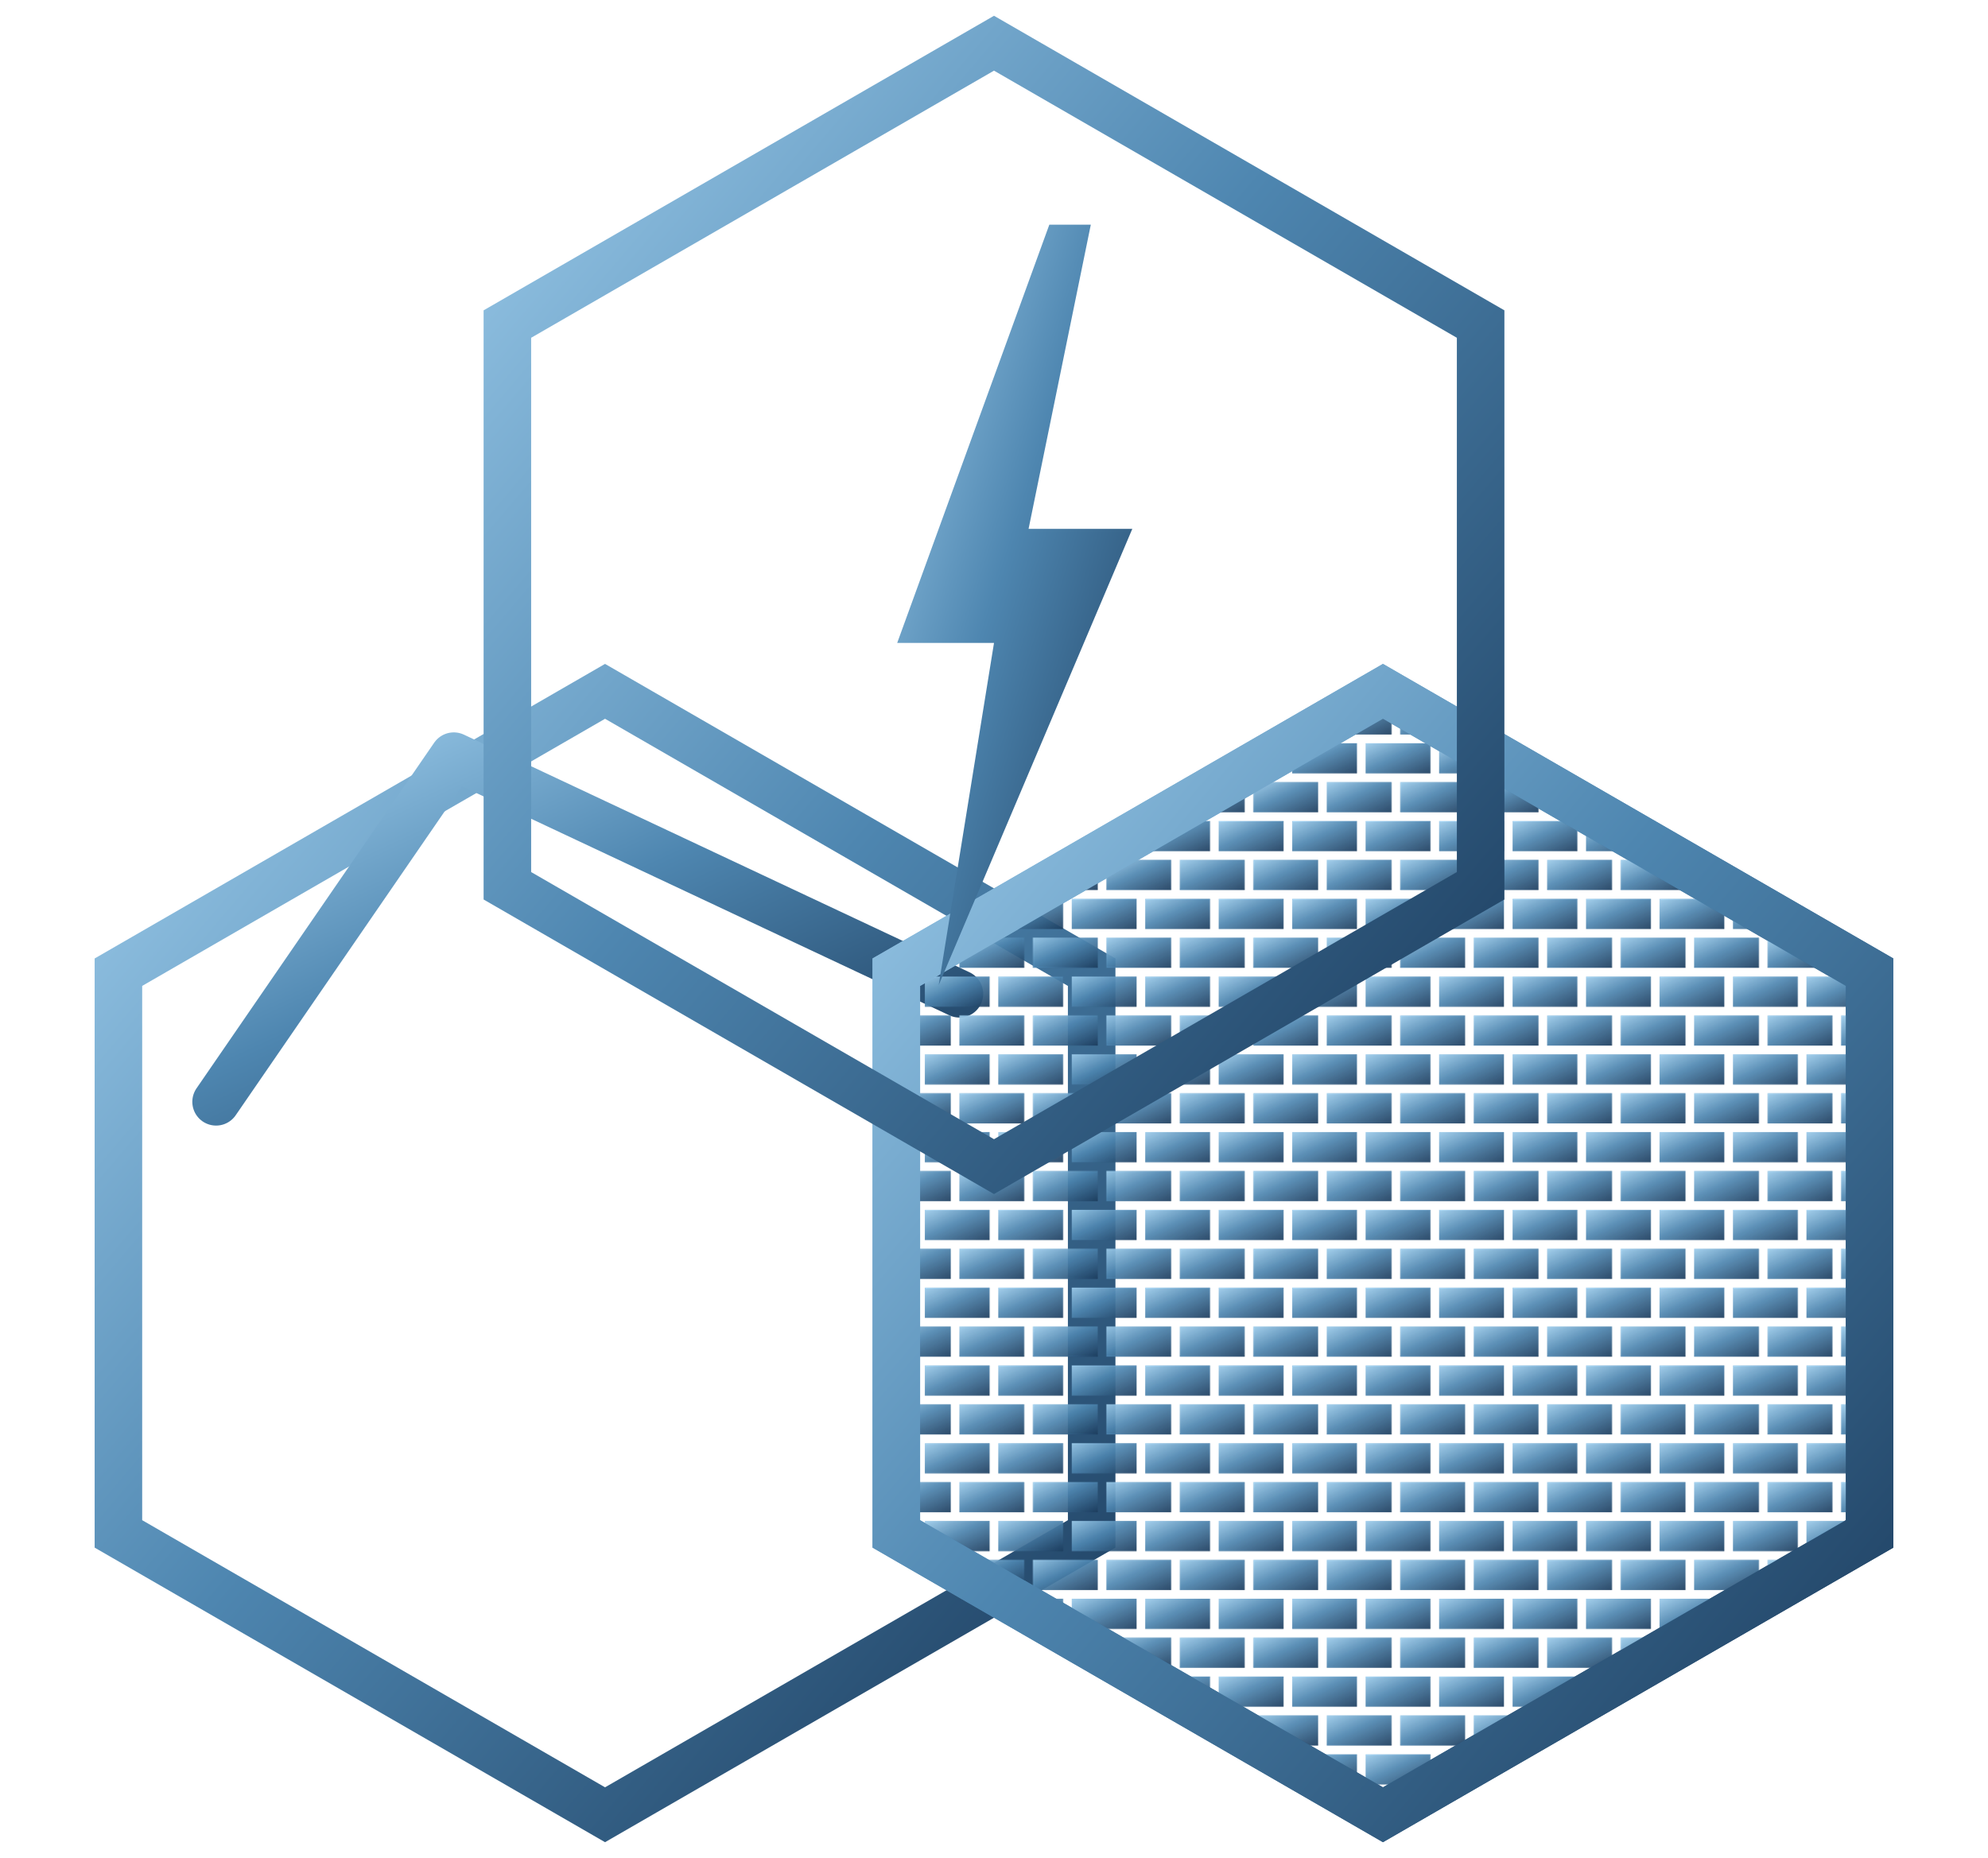
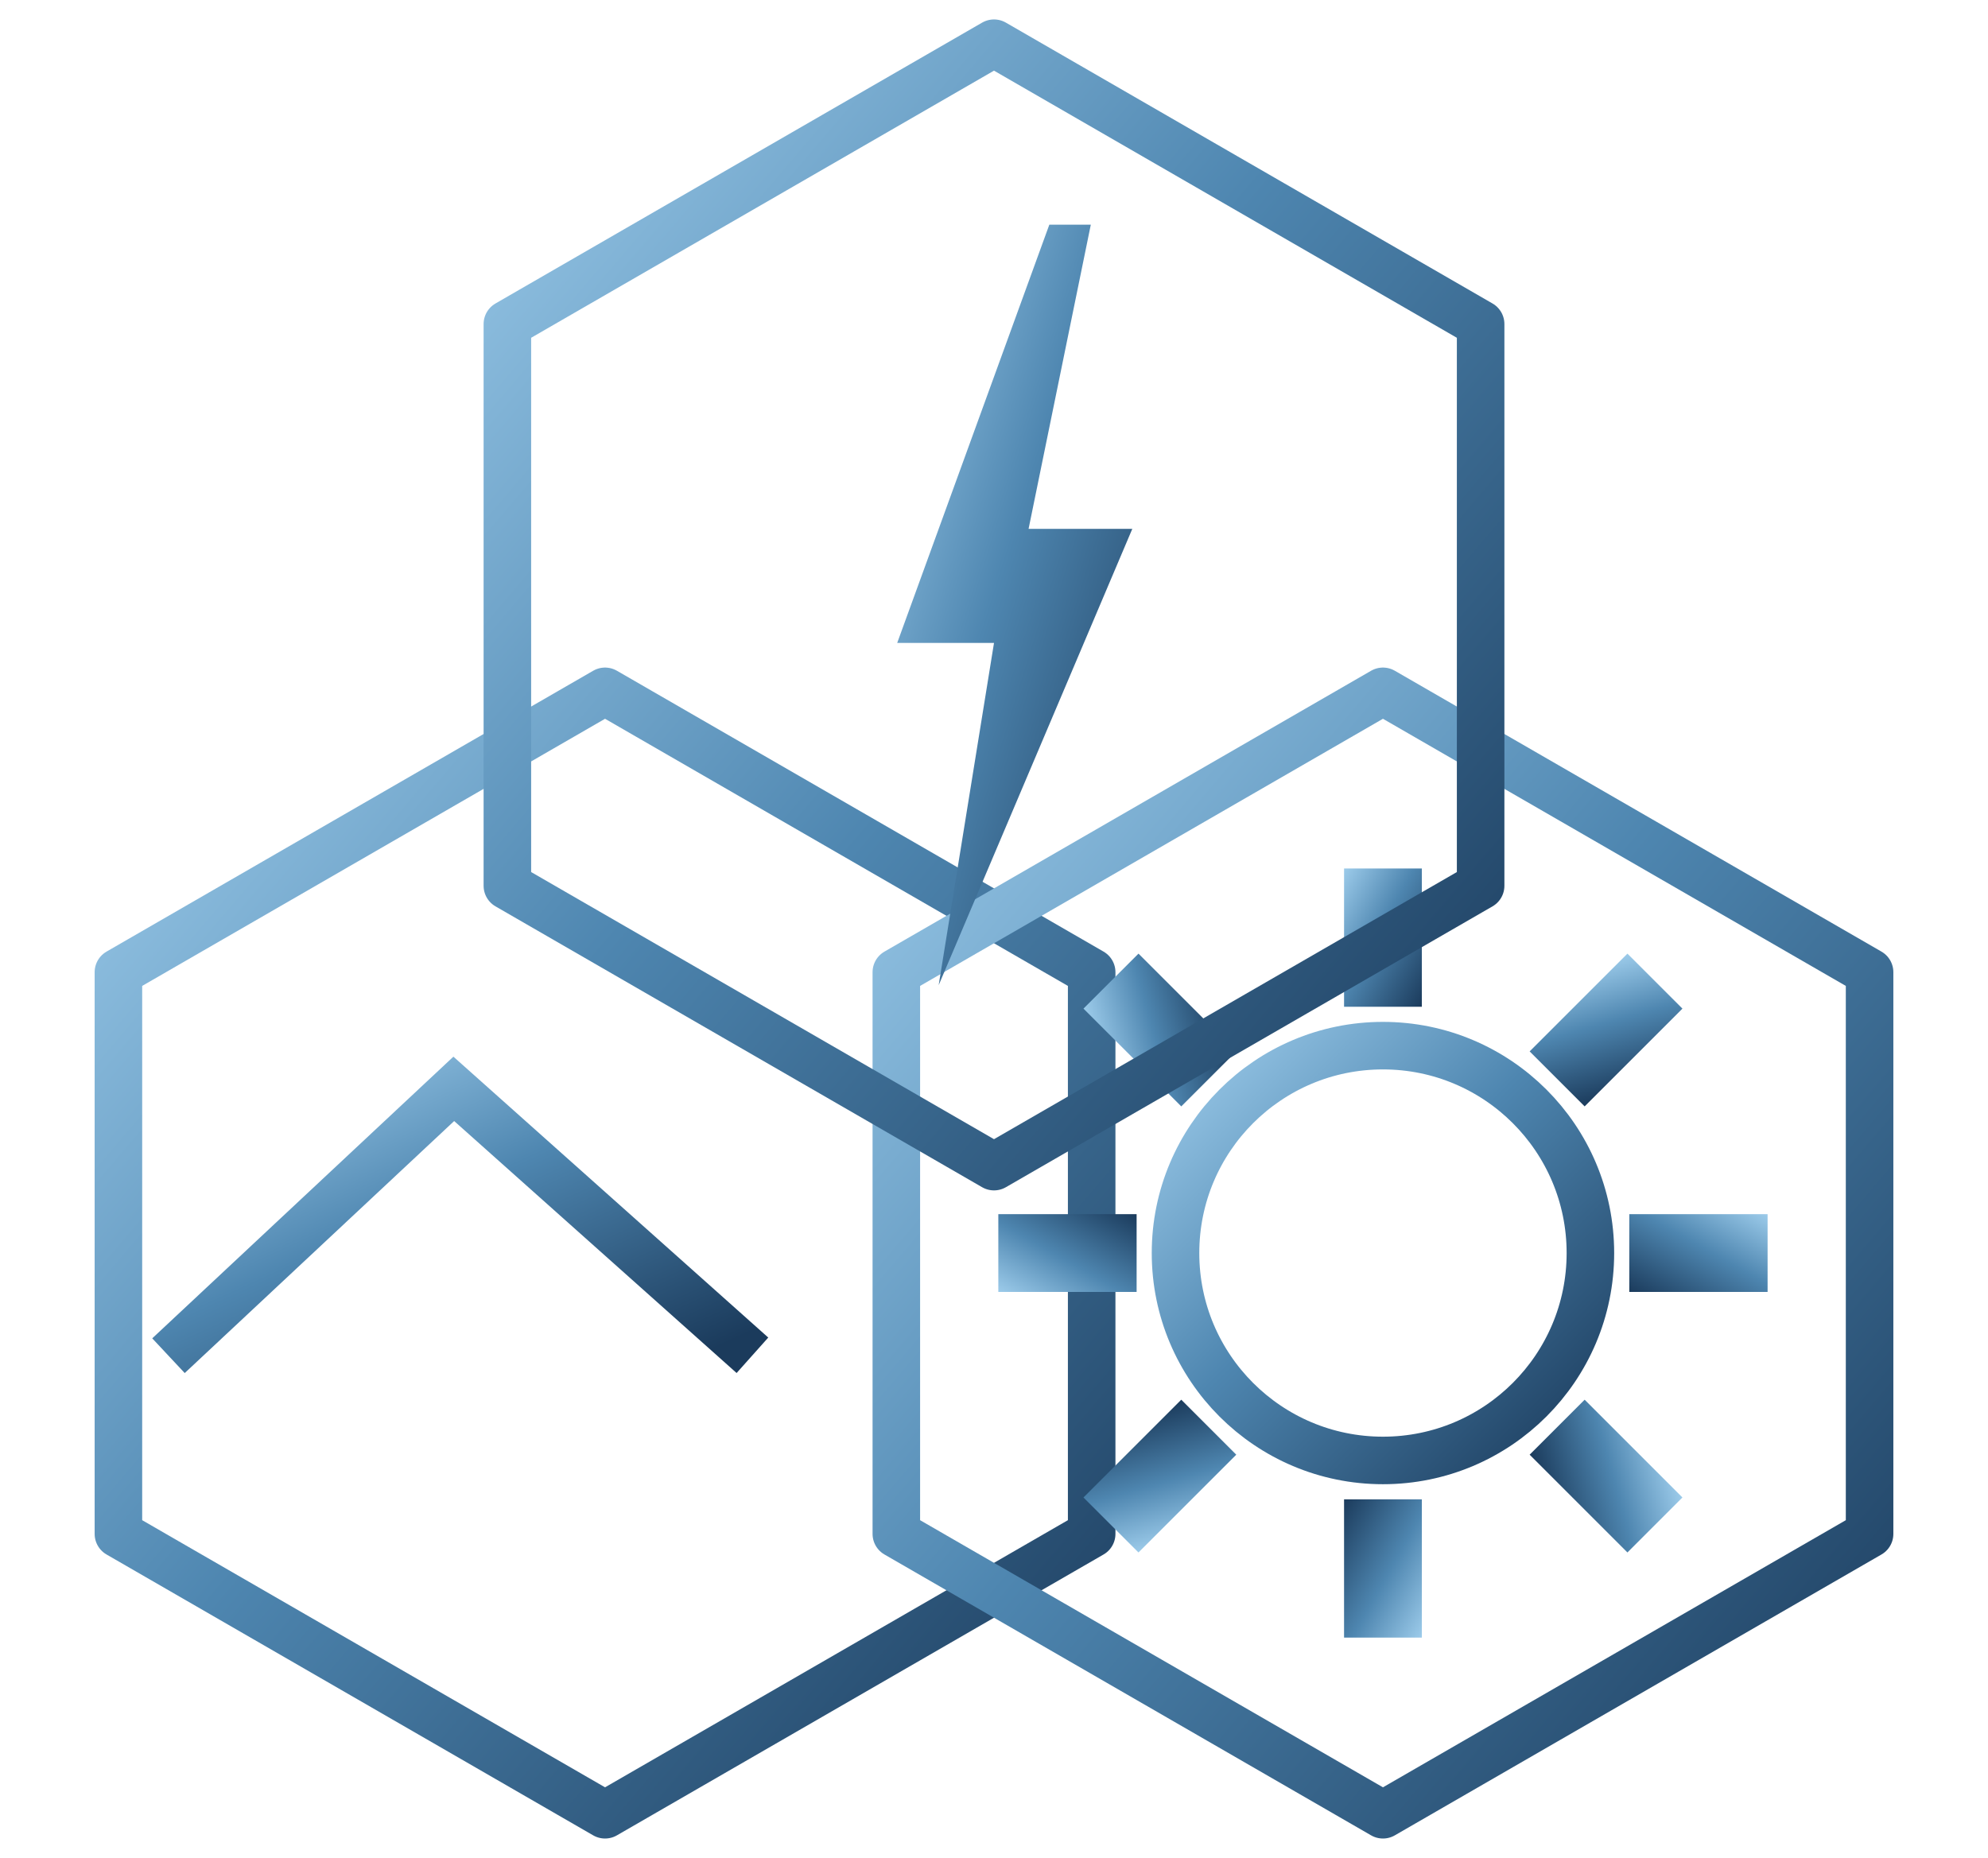
- <svg xmlns="http://www.w3.org/2000/svg" viewBox="0 0 460 430">
+ <svg xmlns="http://www.w3.org/2000/svg" viewBox="0 0 460 430" role="img" aria-label="Tri-Grid">
  <defs>
-     <linearGradient id="steelGrad" x1="0%" y1="0%" x2="100%" y2="100%">
+     <linearGradient id="triGridSteel" x1="0%" y1="0%" x2="100%" y2="100%">
      <stop offset="0%" stop-color="#9CCBEA" />
      <stop offset="45%" stop-color="#4E86B0" />
      <stop offset="100%" stop-color="#1B3B5C" />
    </linearGradient>
-     <clipPath id="hexClipRight">
-       <polygon points="320,160 432.6,225 432.6,355 320,420 207.4,355 207.4,225" />
-     </clipPath>
-     <pattern id="brickPattern" width="34" height="18" patternUnits="userSpaceOnUse">
-       <rect x="1" y="1" width="15" height="7" fill="url(#steelGrad)" />
-       <rect x="18" y="1" width="15" height="7" fill="url(#steelGrad)" />
-       <rect x="10" y="10" width="15" height="7" fill="url(#steelGrad)" />
-       <rect x="-7" y="10" width="15" height="7" fill="url(#steelGrad)" />
-       <rect x="27" y="10" width="15" height="7" fill="url(#steelGrad)" />
-     </pattern>
  </defs>
-   <polygon points="140,160 252.6,225 252.6,355 140,420 27.4,355 27.4,225" fill="none" stroke="url(#steelGrad)" stroke-width="11" />
-   <path d="M 50,255 L 105,175 L 222,230" fill="none" stroke="url(#steelGrad)" stroke-width="11" stroke-linecap="round" stroke-linejoin="round" />
-   <polygon points="320,160 432.6,225 432.6,355 320,420 207.4,355 207.4,225" fill="none" stroke="url(#steelGrad)" stroke-width="11" />
-   <rect x="207.4" y="160" width="225.2" height="260" fill="url(#brickPattern)" clip-path="url(#hexClipRight)" opacity="0.92" />
-   <polygon points="320,160 432.6,225 432.6,355 320,420 207.4,355 207.4,225" fill="none" stroke="url(#steelGrad)" stroke-width="11" />
-   <polygon points="230,10 342.6,75 342.6,205 230,270 117.4,205 117.4,75" fill="none" stroke="url(#steelGrad)" stroke-width="11" />
-   <polygon points="242.8,52 207.6,148.8 230,148.8 217.2,228 262,122.4 238,122.4 252.4,52" fill="url(#steelGrad)" />
+   <polygon points="140,160 252.6,225 252.6,355 140,420 27.4,355 27.4,225" fill="none" stroke="url(#triGridSteel)" stroke-width="11" stroke-linejoin="round" />
+   <path d="M43 310 L105 252 L170 310" fill="none" stroke="url(#triGridSteel)" stroke-width="11" stroke-linecap="square" stroke-linejoin="miter" />
+   <path d="M72 283 V226" fill="none" stroke="url(#triGridSteel)" stroke-width="11" stroke-linecap="square" />
+   <polygon points="320,160 432.6,225 432.6,355 320,420 207.4,355 207.4,225" fill="none" stroke="url(#triGridSteel)" stroke-width="11" stroke-linejoin="round" />
+   <circle cx="320" cy="290" r="48" fill="none" stroke="url(#triGridSteel)" stroke-width="11" />
+   <g fill="url(#triGridSteel)">
+     <rect x="311" y="201" width="18" height="32" />
+     <rect x="311" y="201" width="18" height="32" transform="rotate(45 320 290)" />
+     <rect x="311" y="201" width="18" height="32" transform="rotate(90 320 290)" />
+     <rect x="311" y="201" width="18" height="32" transform="rotate(135 320 290)" />
+     <rect x="311" y="201" width="18" height="32" transform="rotate(180 320 290)" />
+     <rect x="311" y="201" width="18" height="32" transform="rotate(225 320 290)" />
+     <rect x="311" y="201" width="18" height="32" transform="rotate(270 320 290)" />
+     <rect x="311" y="201" width="18" height="32" transform="rotate(315 320 290)" />
+   </g>
+   <polygon points="230,10 342.6,75 342.6,205 230,270 117.4,205 117.4,75" fill="none" stroke="url(#triGridSteel)" stroke-width="11" stroke-linejoin="round" />
+   <polygon points="242.8,52 207.6,148.8 230,148.8 217.2,228 262,122.4 238,122.4 252.4,52" fill="url(#triGridSteel)" />
</svg>
